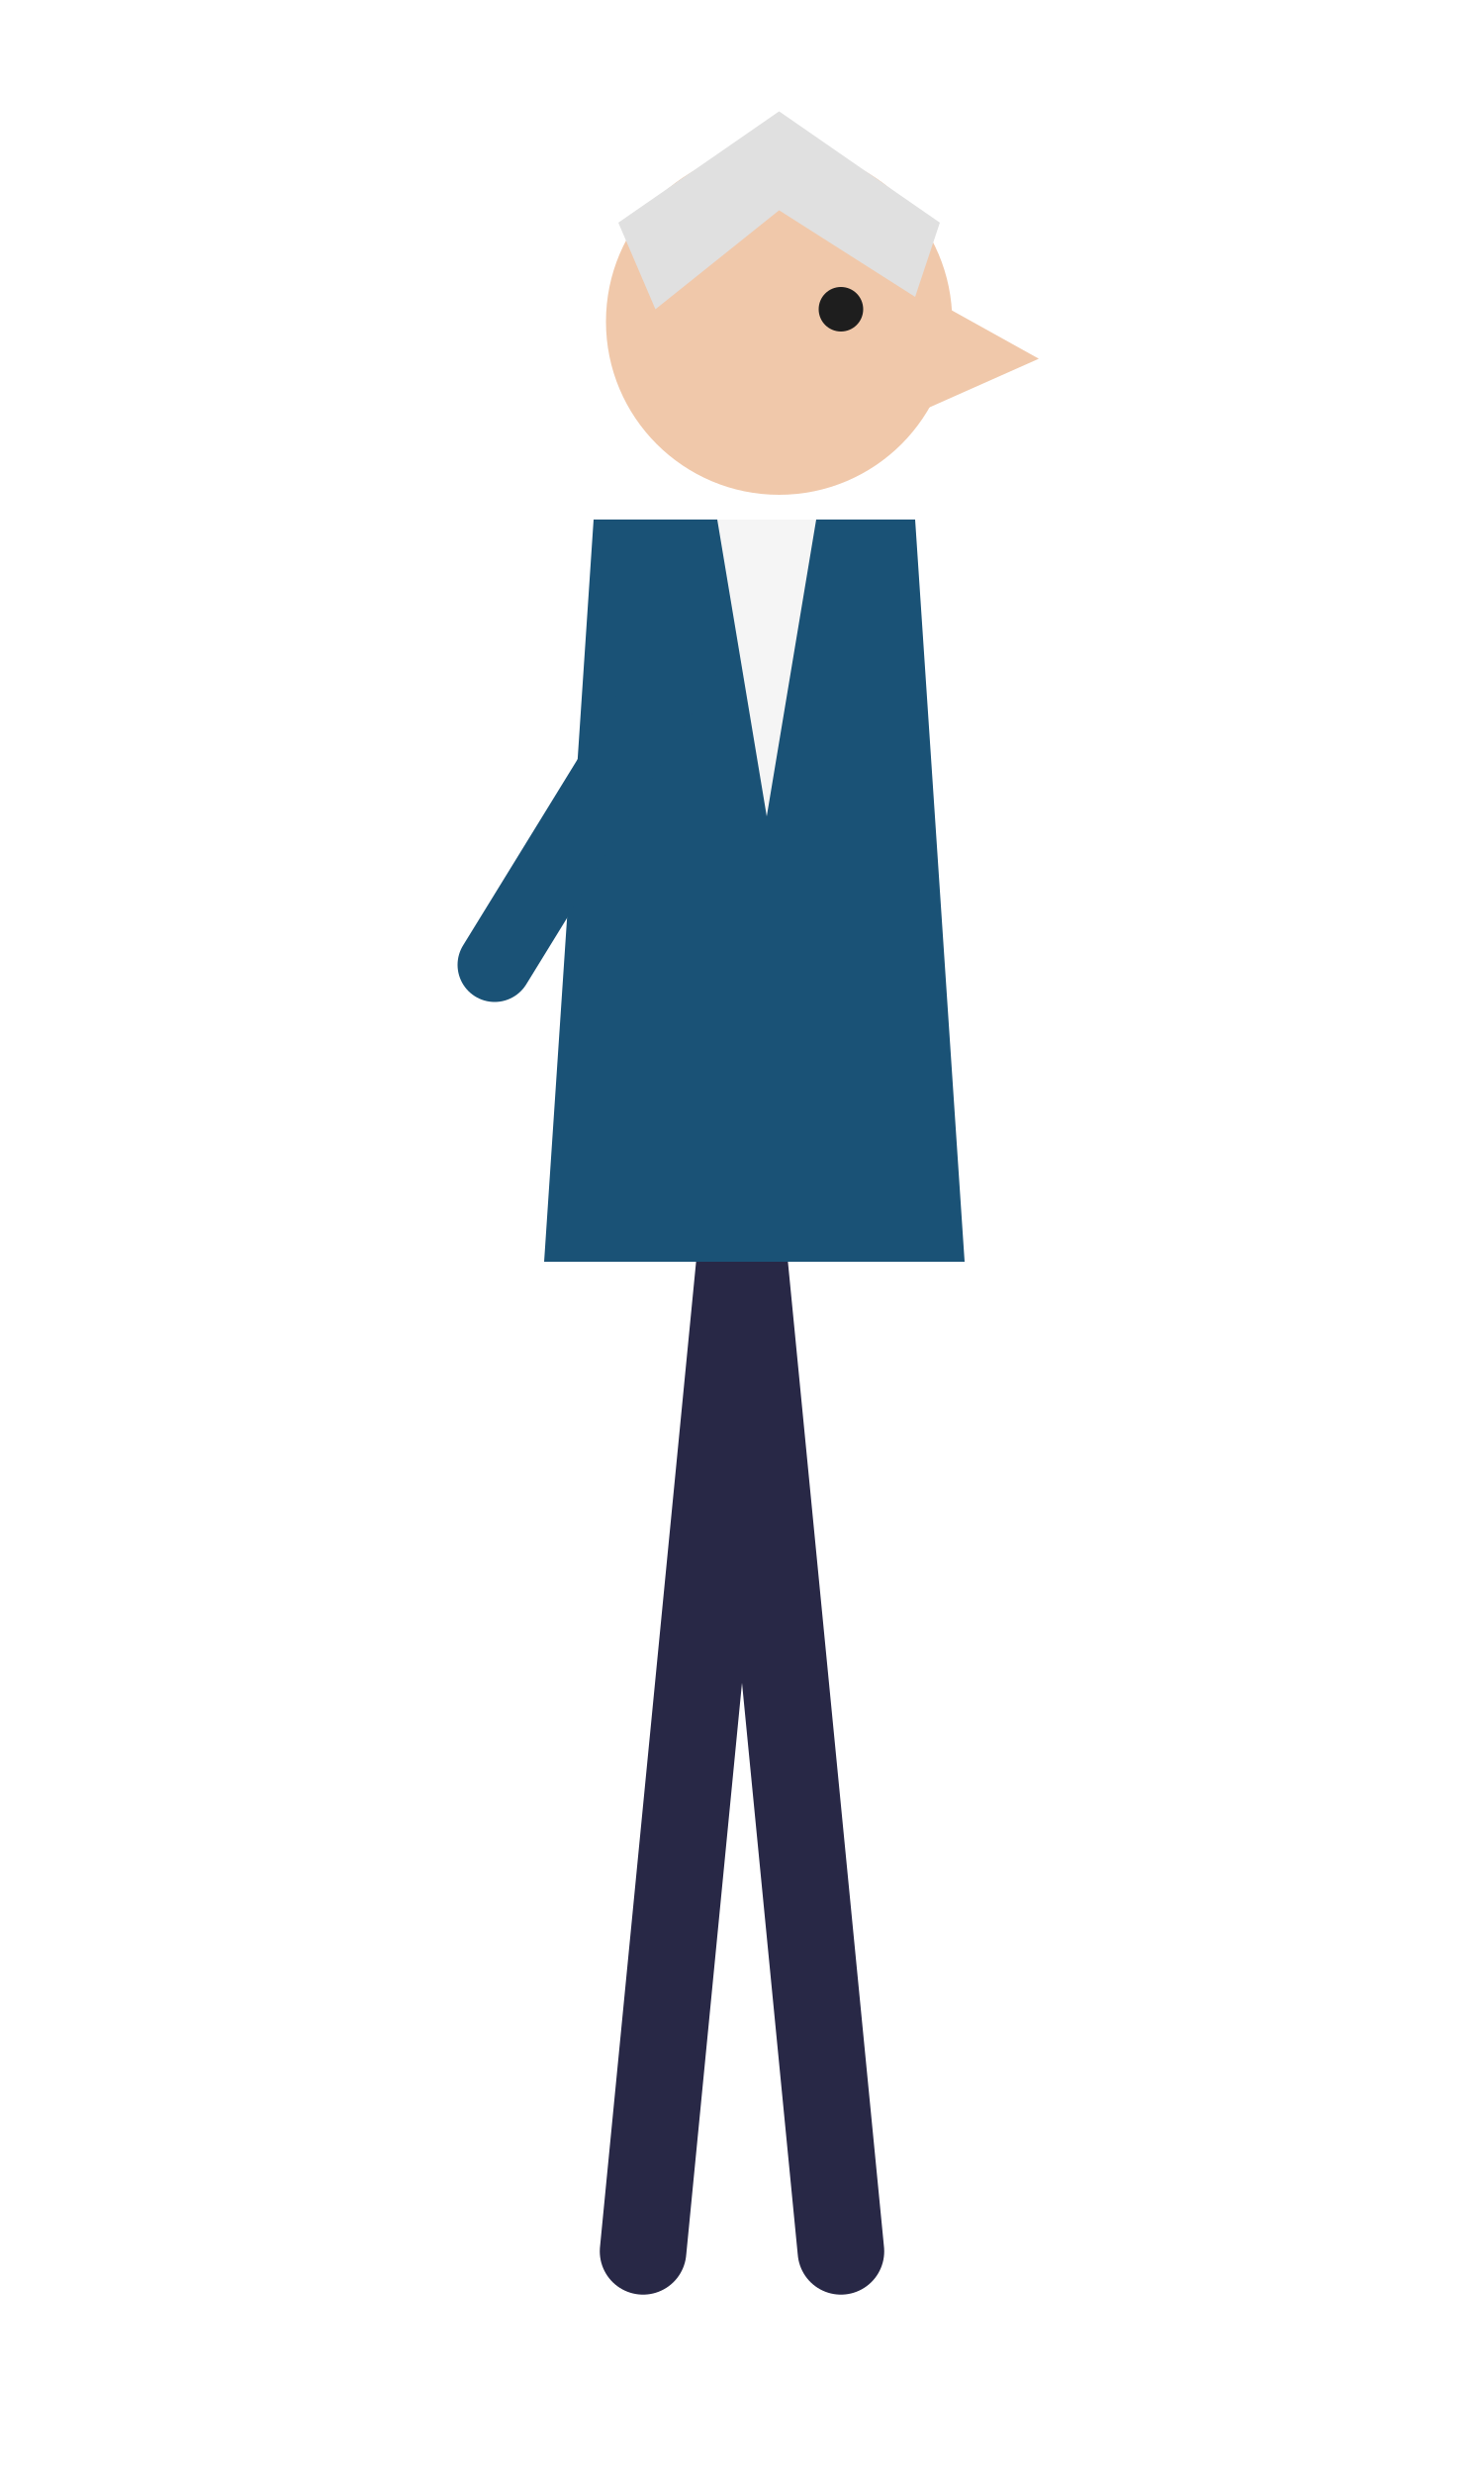
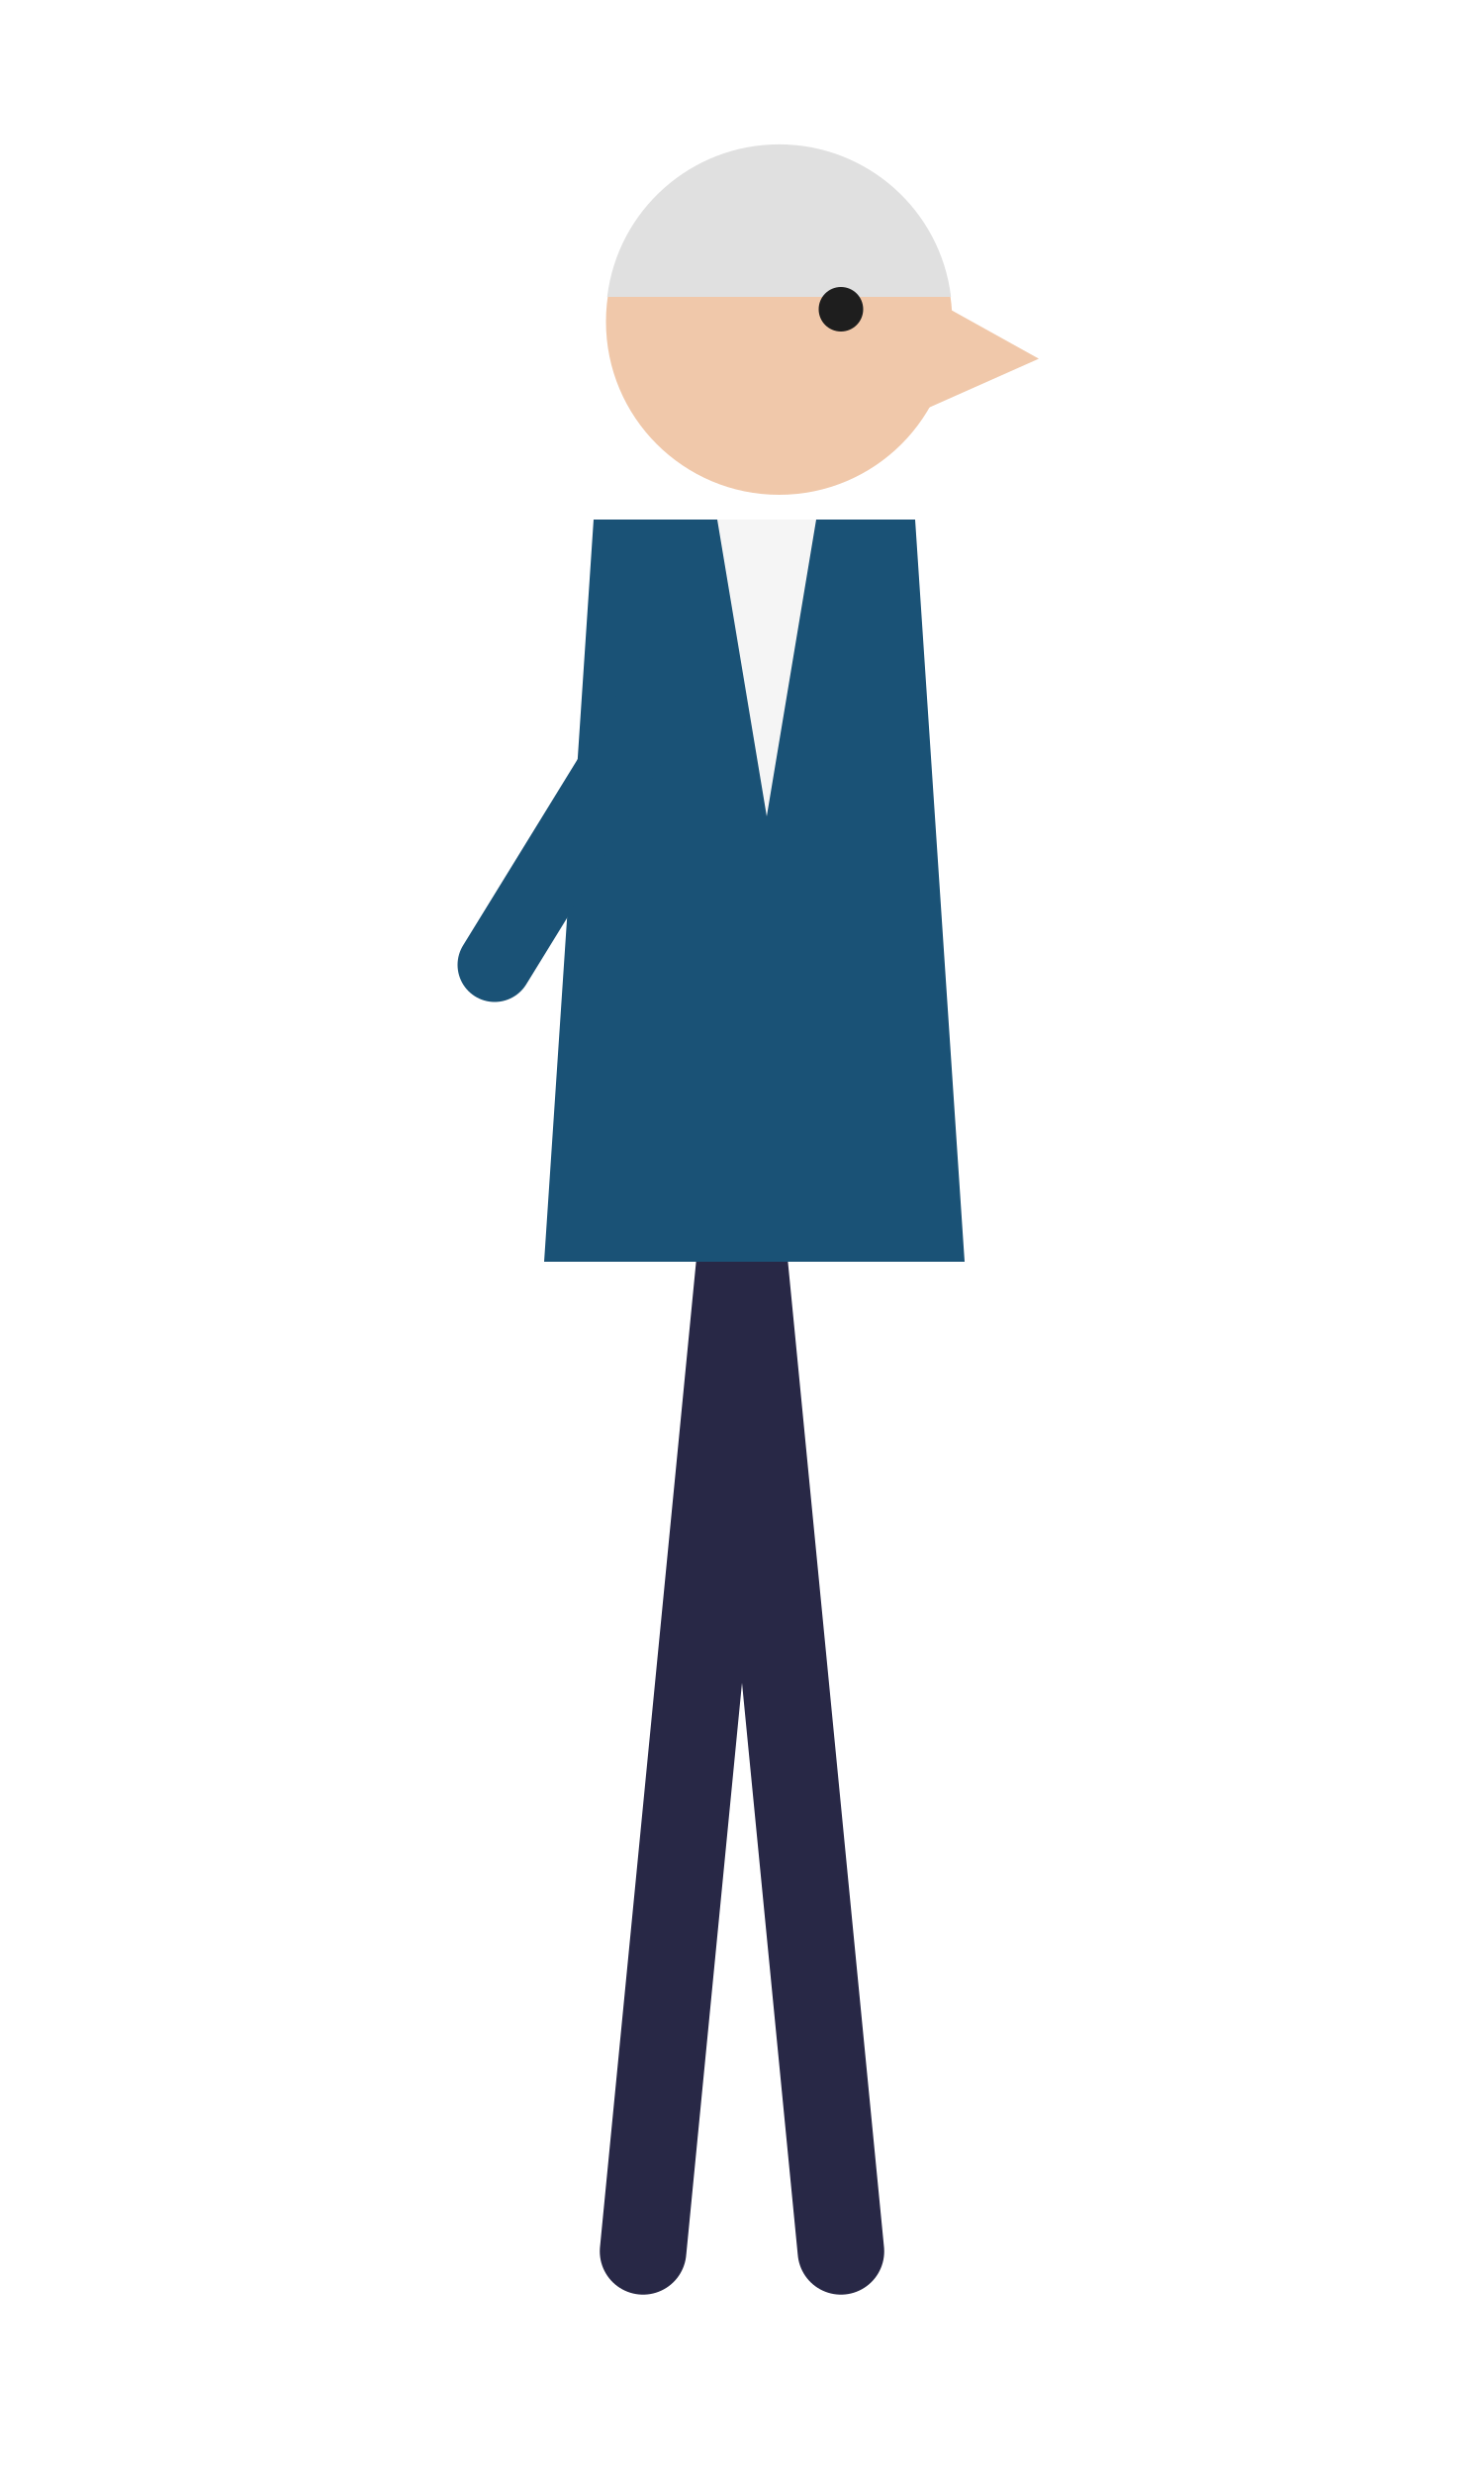
<svg xmlns="http://www.w3.org/2000/svg" viewBox="0 0 120 200" width="120" height="200">
  <g stroke="#282846" stroke-width="7" stroke-linecap="round" fill="none">
    <path d="M60 100 L68 182 M60 100 L52 182" />
  </g>
  <path d="M48 42 L74 42 L78 102 L44 102 Z" fill="#1a5276" />
  <path d="M58 42 L66 42 L62 66 Z" fill="#f5f5f5" />
  <g stroke="#1a5276" stroke-width="6" stroke-linecap="round" fill="none">
    <path d="M56 52 L40 78" />
  </g>
  <circle cx="63" cy="26" r="14" fill="#f0c8aa" />
  <path d="M75 24 L84 29 L75 33 Z" fill="#f0c8aa" />
-   <path d="M50 18 L63 9 L76 18 L74 24 L63 17 L53 25 Z" fill="#e0e0e0" />
+   <path d="M49.1 24 A14 14 0 0 1 76.9 24 Z" fill="#e0e0e0" />
  <circle cx="68" cy="25" r="1.8" fill="#1e1e1e" />
</svg>
